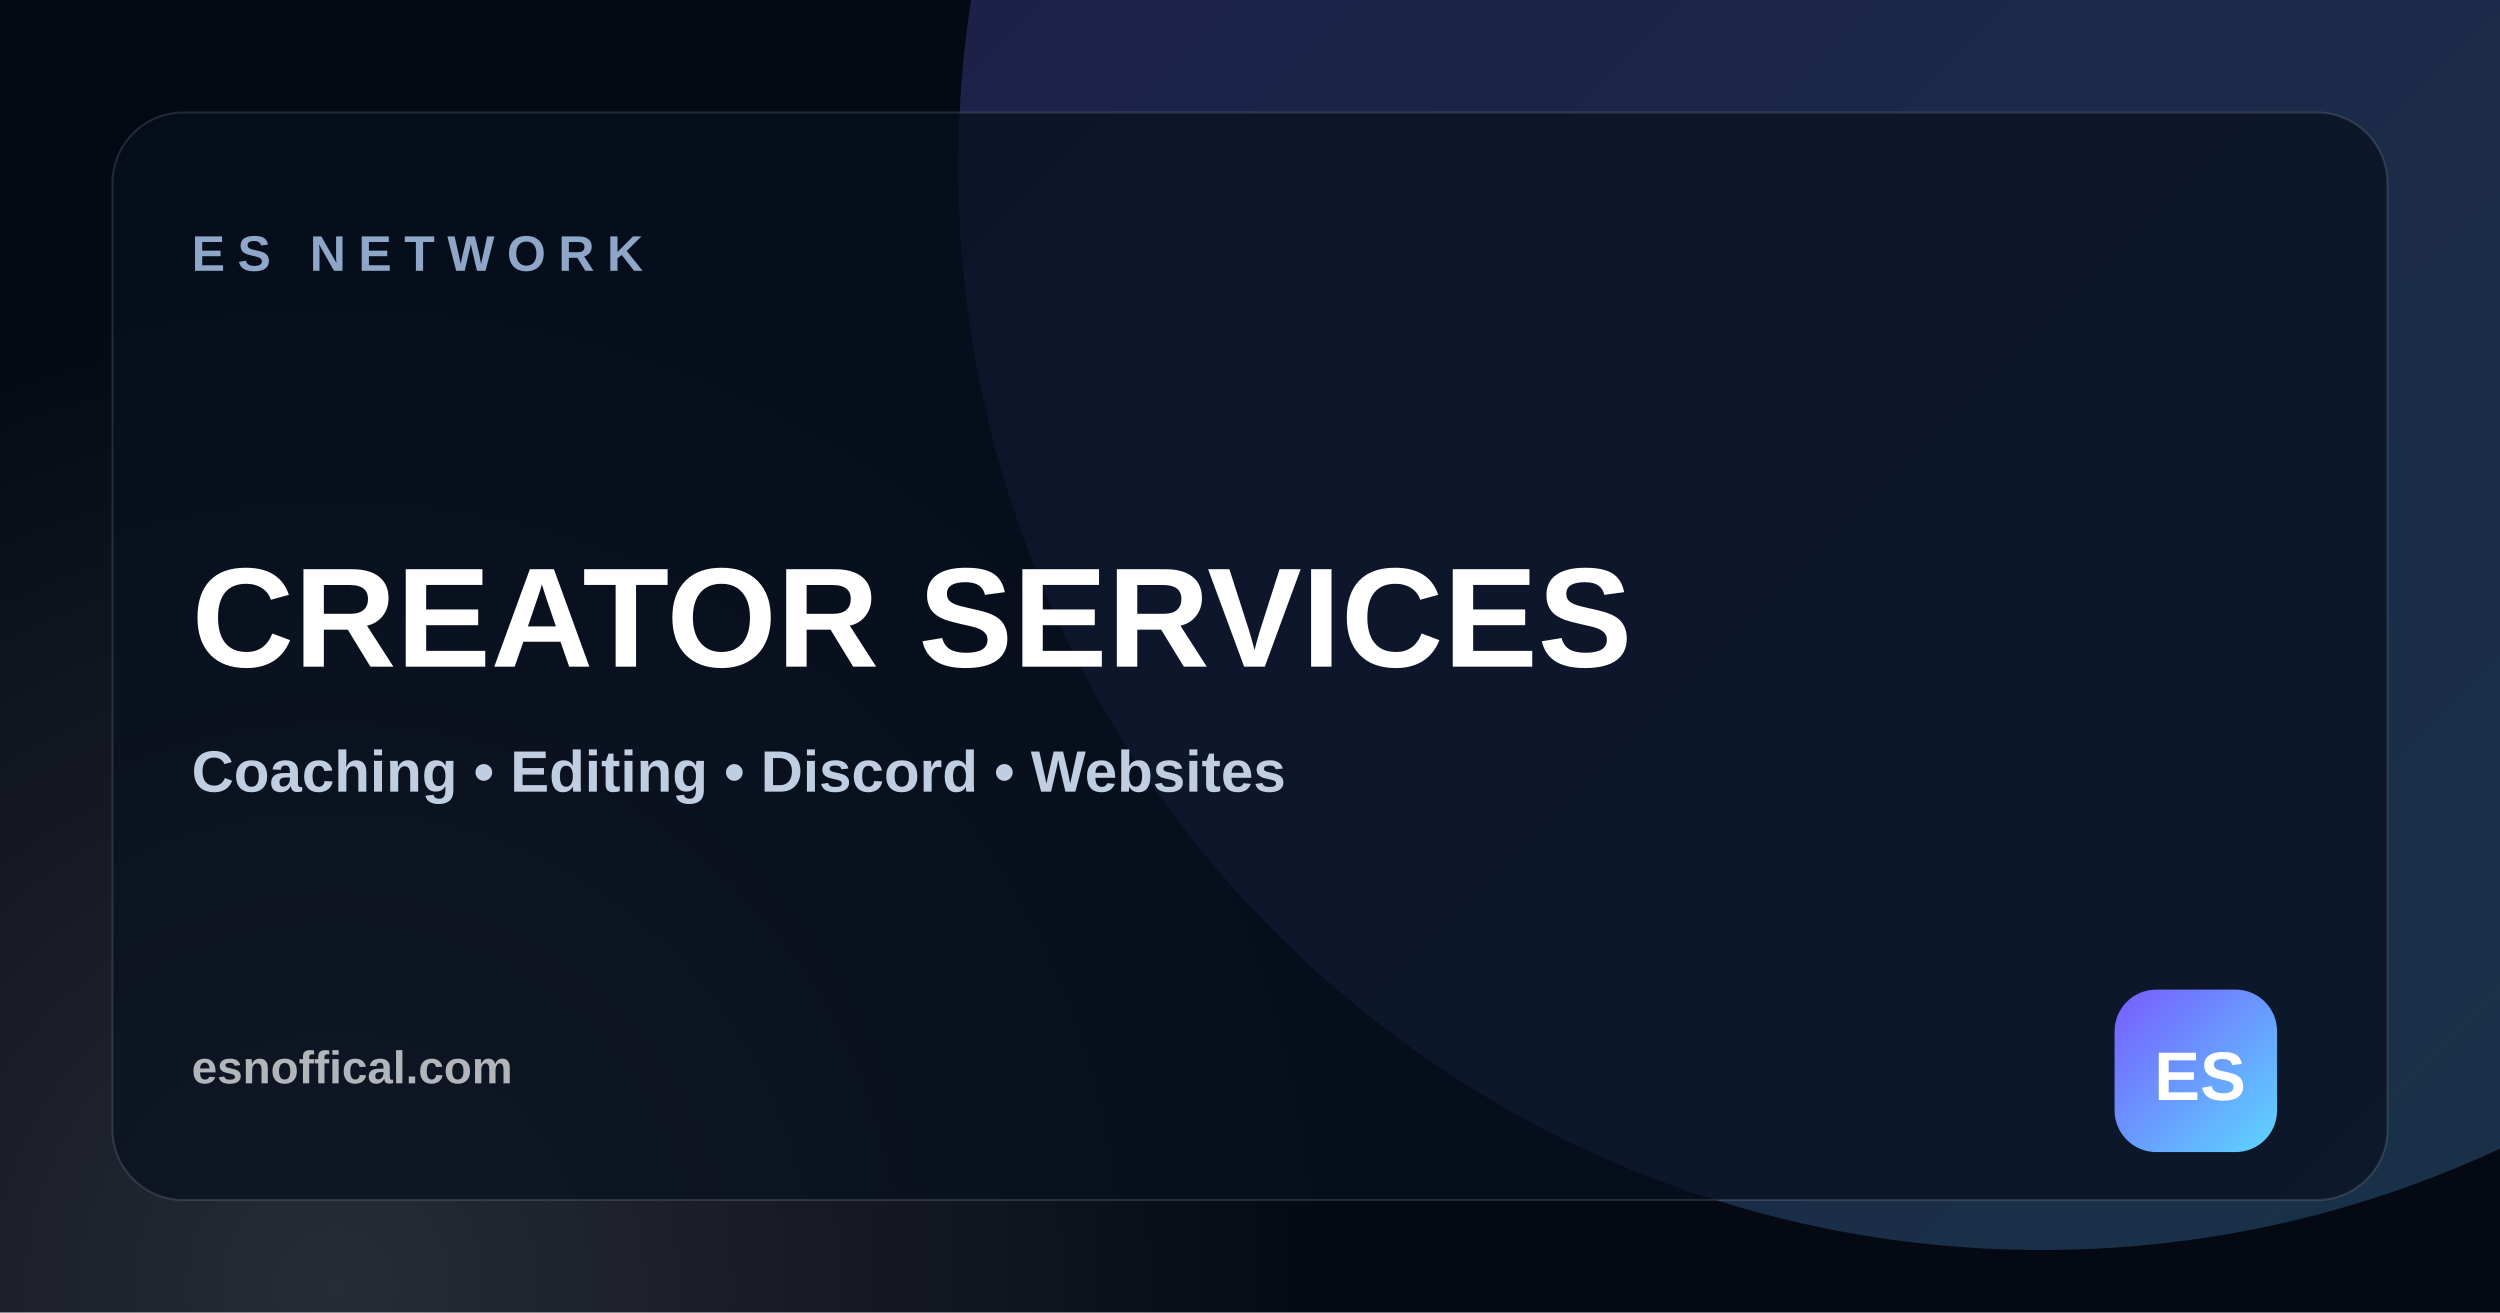
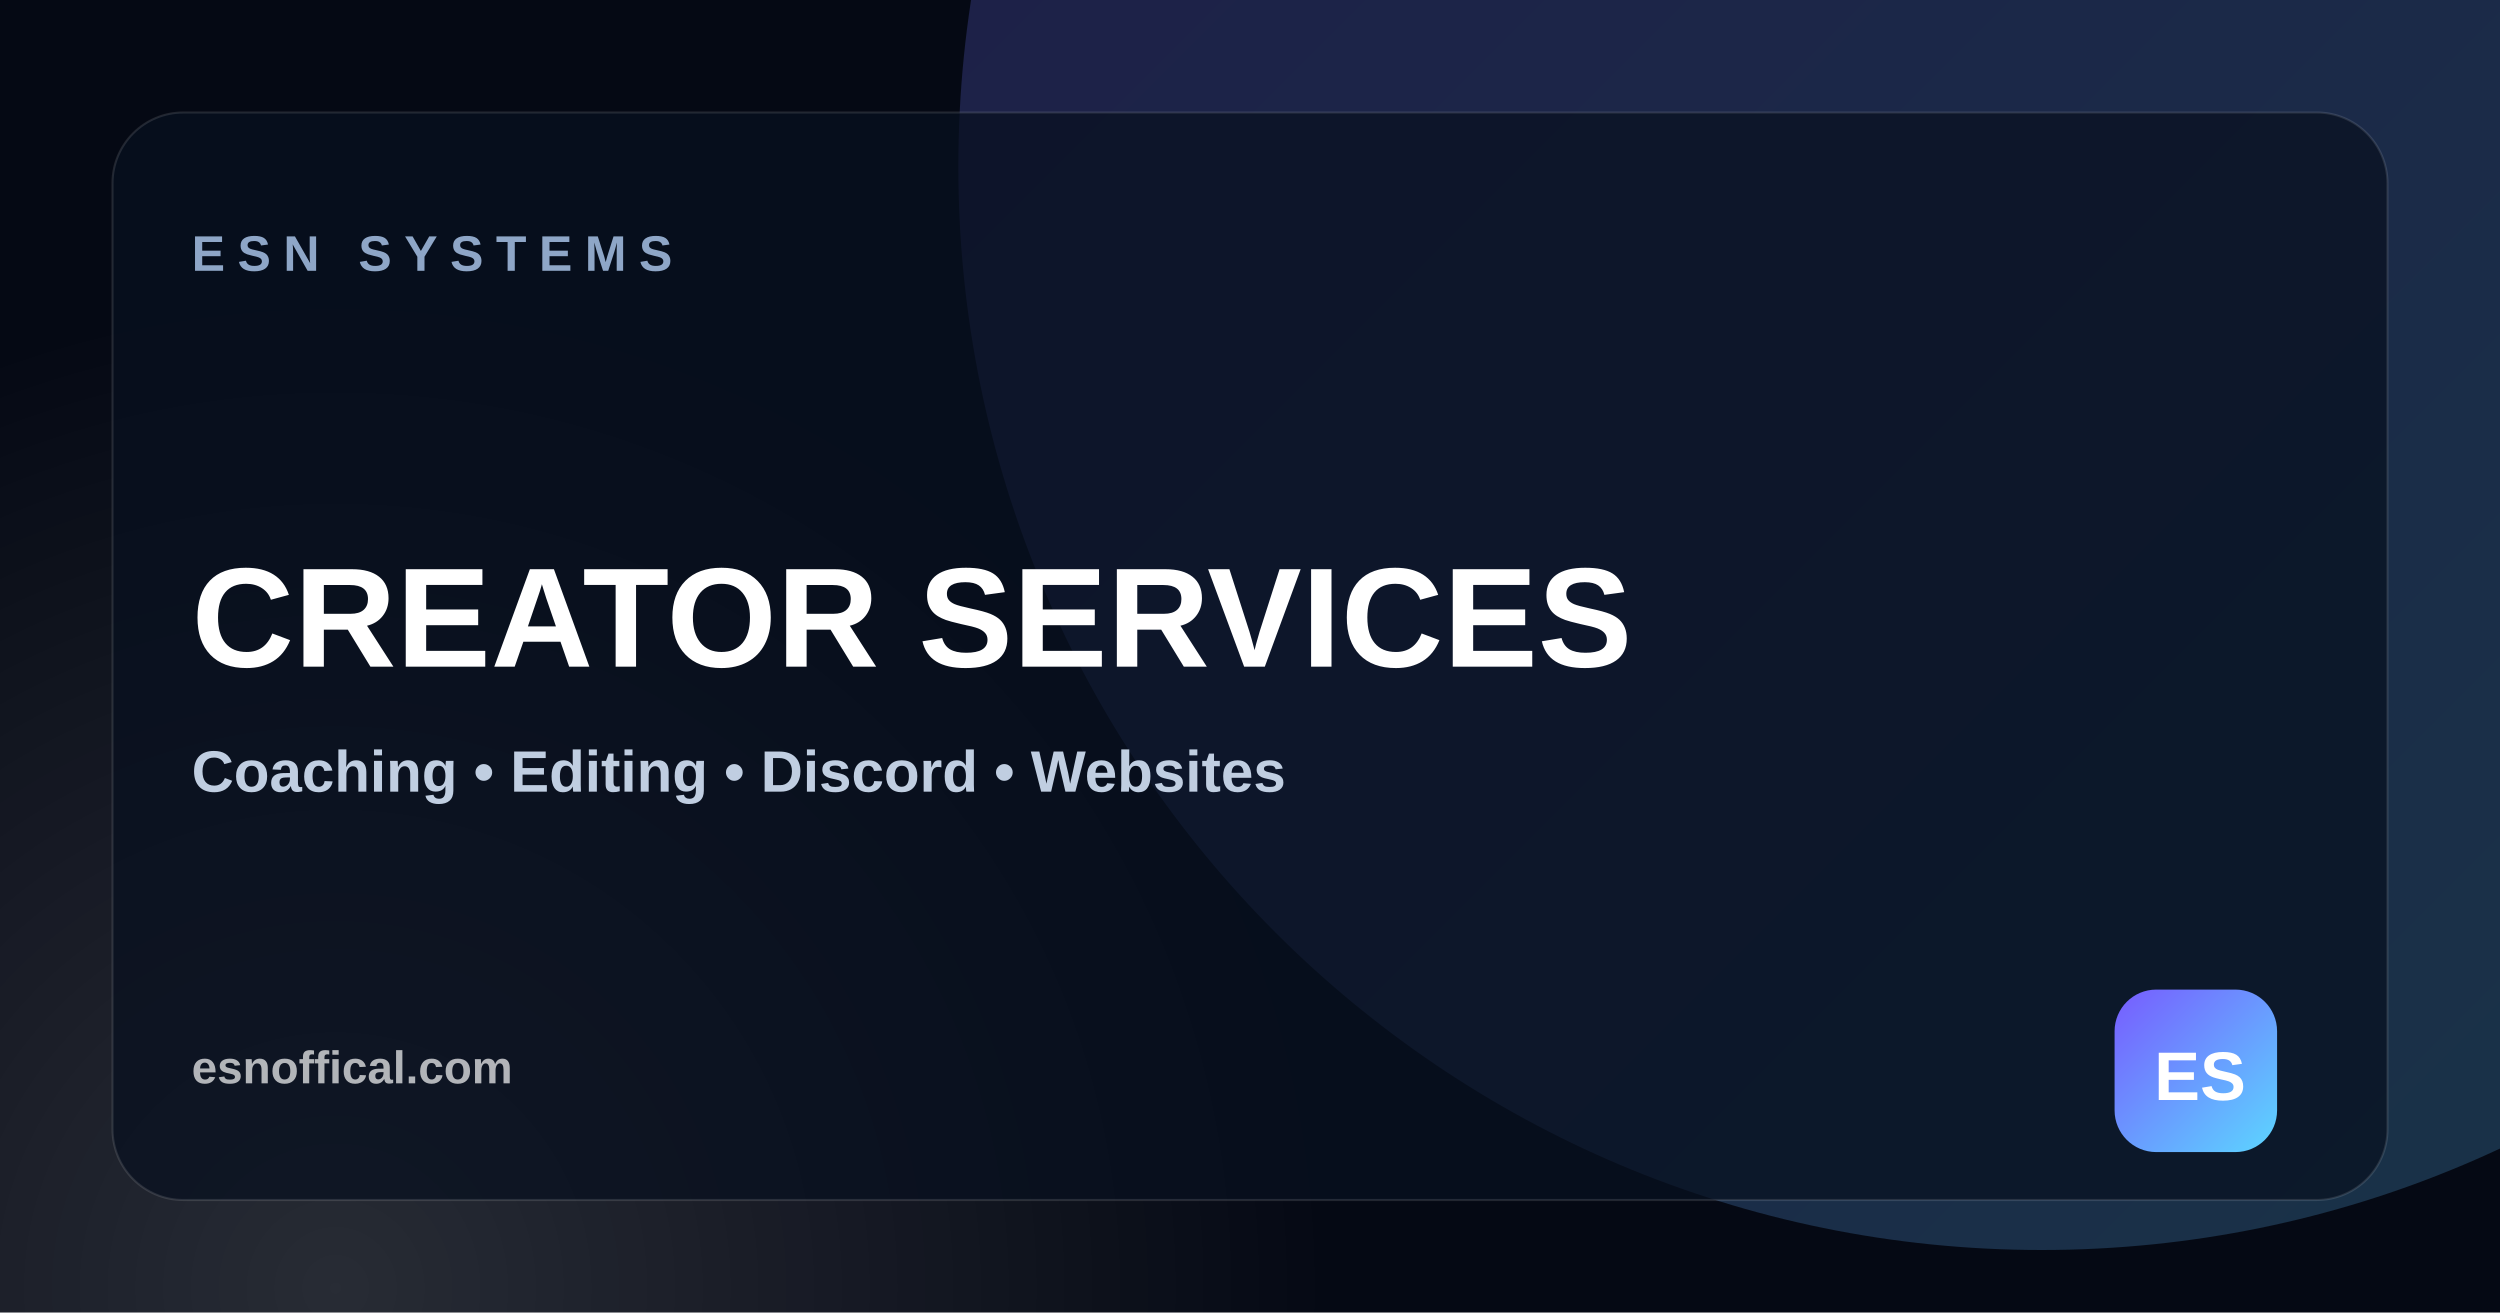
<svg xmlns="http://www.w3.org/2000/svg" width="1200" height="630" viewBox="0 0 1200 630">
  <defs>
    <linearGradient id="g" x1="0" x2="1" y1="0" y2="1">
      <stop stop-color="#775cff" />
      <stop offset="1" stop-color="#5cd6ff" />
    </linearGradient>
    <radialGradient id="r">
      <stop stop-color="#ffffff" stop-opacity=".14" />
      <stop offset="1" stop-color="#ffffff" stop-opacity="0" />
    </radialGradient>
  </defs>
  <rect width="1200" height="630" fill="#050914" />
  <circle cx="980" cy="80" r="520" fill="url(#g)" opacity=".22" />
  <circle cx="160" cy="620" r="480" fill="url(#r)" />
  <rect x="54" y="54" width="1092" height="522" rx="34" fill="#07101f" fill-opacity=".72" stroke="#ffffff" stroke-opacity=".12" />
-   <text x="92" y="130" fill="#8ea6c7" font-family="Arial,sans-serif" font-size="24" font-weight="700" letter-spacing="6">ES NETWORK</text>
+   <text x="92" y="130" fill="#8ea6c7" font-family="Arial,sans-serif" font-size="24" font-weight="700" letter-spacing="6">ESN SYSTEMS</text>
  <text x="92" y="320" fill="#ffffff" font-family="Arial,sans-serif" font-size="68" font-weight="900">CREATOR SERVICES</text>
  <text x="92" y="380" fill="#c0cee1" font-family="Arial,sans-serif" font-size="28" font-weight="600">Coaching • Editing • Discord • Websites</text>
  <text x="92" y="520" fill="#ffffff" fill-opacity=".68" font-family="Arial,sans-serif" font-size="22" font-weight="700">esnoffical.com</text>
  <rect x="1015" y="475" width="78" height="78" rx="20" fill="url(#g)" />
  <text x="1034" y="528" fill="#ffffff" font-family="Arial,sans-serif" font-size="33" font-weight="900">ES</text>
</svg>
